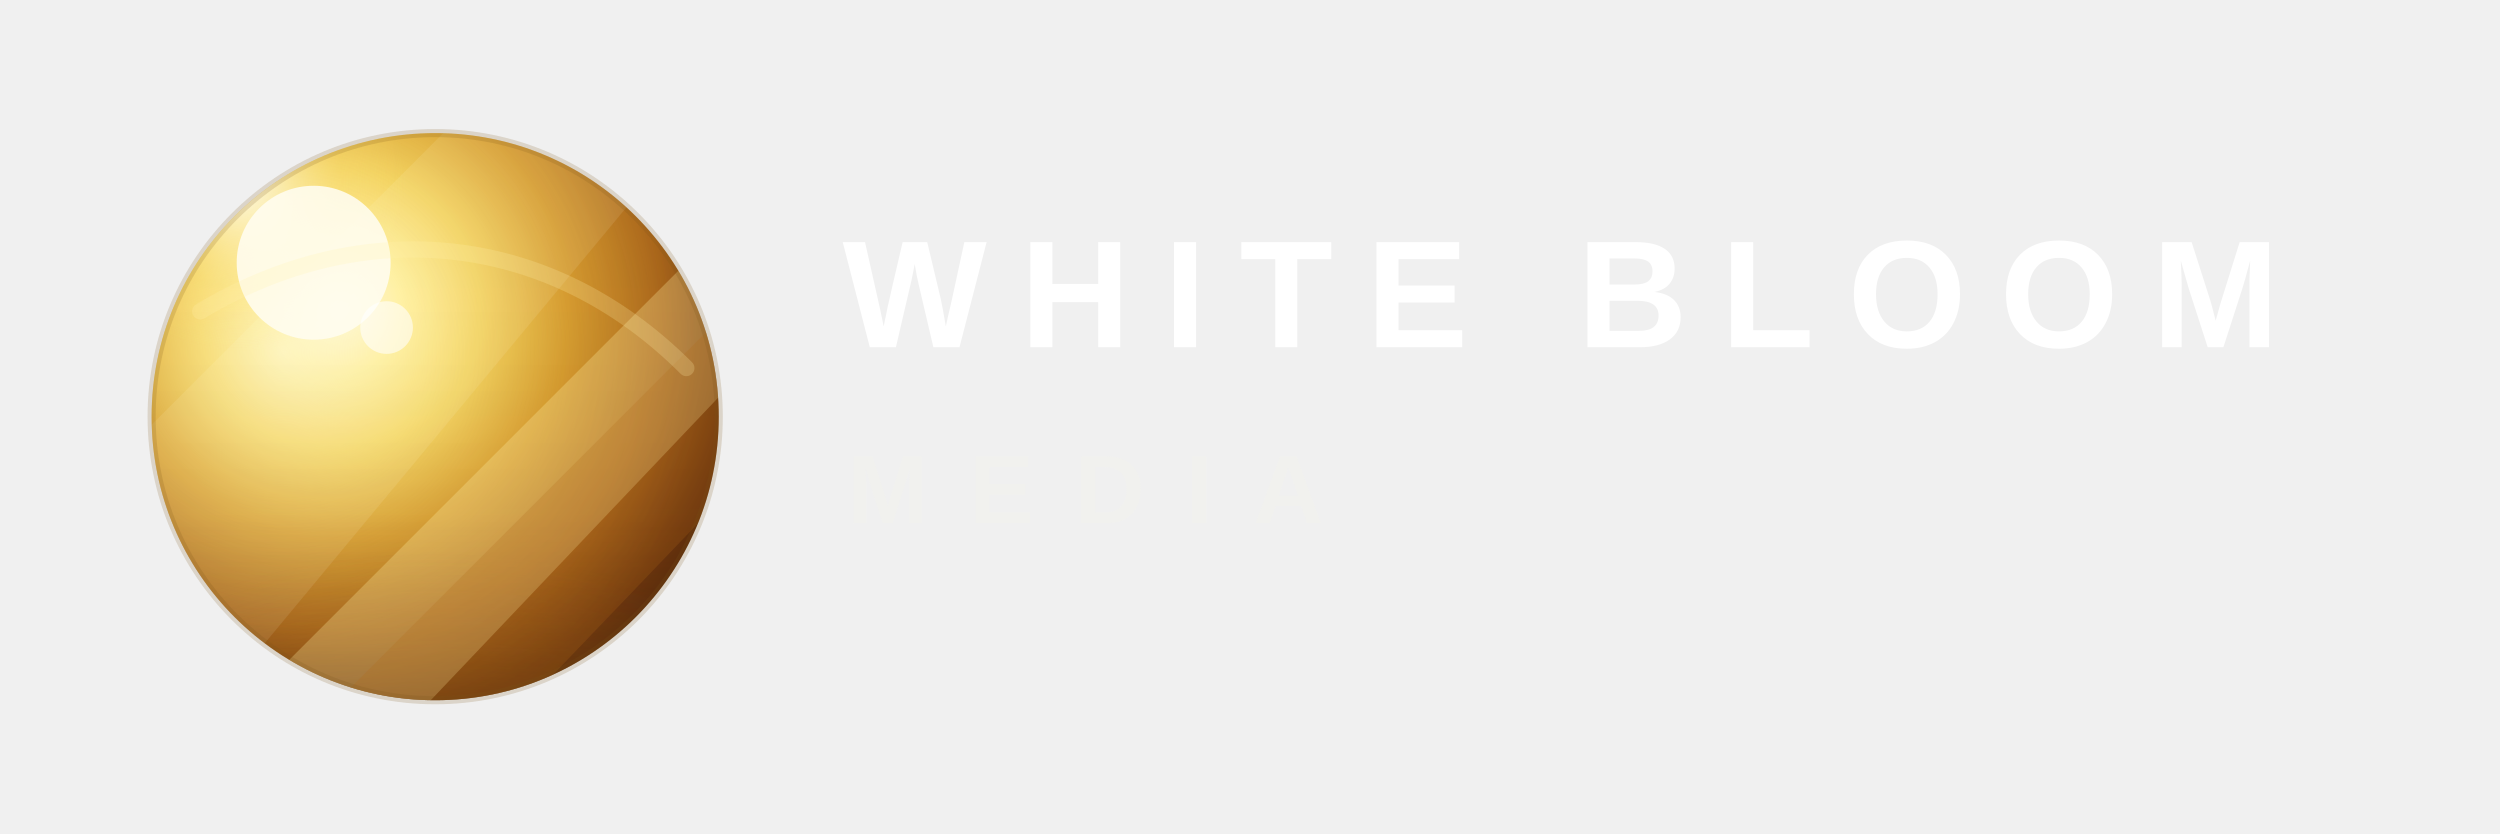
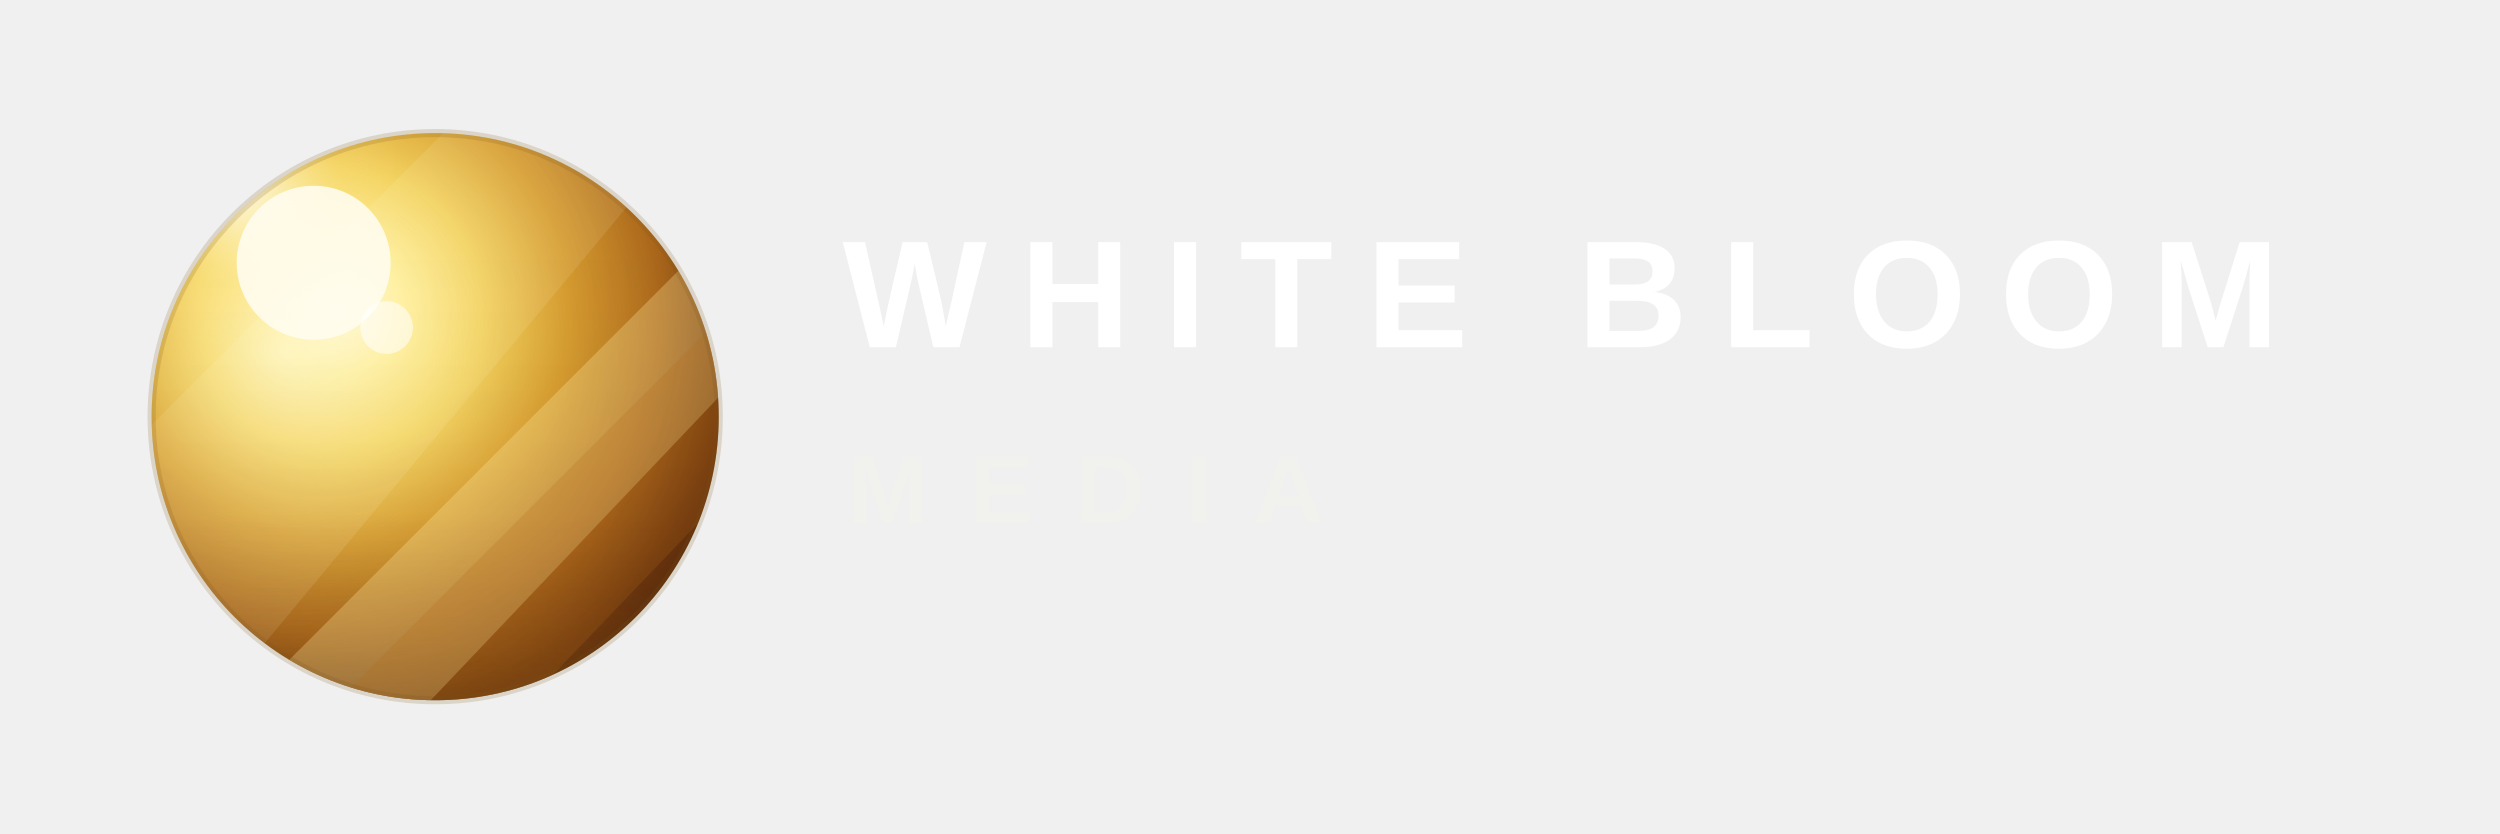
<svg xmlns="http://www.w3.org/2000/svg" viewBox="0 0 540 180" role="img" aria-labelledby="title">
  <g transform="translate(24 20) scale(.875)">
    <defs>
      <radialGradient id="markBase" cx="33%" cy="31%" r="92%">
        <stop offset="0" stop-color="#fffef4" />
        <stop offset="0.12" stop-color="#fff1a1" />
        <stop offset="0.27" stop-color="#f3d35d" />
        <stop offset="0.44" stop-color="#d49a2e" />
        <stop offset="0.62" stop-color="#a8641a" />
        <stop offset="0.78" stop-color="#67320d" />
        <stop offset="1" stop-color="#251205" />
      </radialGradient>
      <radialGradient id="markLeftGlow" cx="24%" cy="39%" r="72%">
        <stop offset="0" stop-color="#fff9d5" stop-opacity="0.58" />
        <stop offset=".34" stop-color="#ffe98e" stop-opacity="0.24" />
        <stop offset=".72" stop-color="#dba33b" stop-opacity=".08" />
        <stop offset="1" stop-color="#dba33b" stop-opacity="0" />
      </radialGradient>
      <radialGradient id="markFlare" cx="31%" cy="30%" r="42%">
        <stop offset="0" stop-color="#ffffff" stop-opacity=".95" />
        <stop offset=".24" stop-color="#fffce7" stop-opacity=".56" />
        <stop offset=".62" stop-color="#ffe88d" stop-opacity=".16" />
        <stop offset="1" stop-color="#ffe88d" stop-opacity="0" />
      </radialGradient>
      <linearGradient id="markBottomShade" x1="80" y1="38" x2="80" y2="170" gradientUnits="userSpaceOnUse">
        <stop offset="0" stop-color="#4b260a" stop-opacity="0" />
        <stop offset=".5" stop-color="#70400f" stop-opacity=".04" />
        <stop offset=".74" stop-color="#74410f" stop-opacity=".24" />
        <stop offset="1" stop-color="#281307" stop-opacity=".72" />
      </linearGradient>
      <radialGradient id="markBottomBrown" cx="50%" cy="104%" r="76%">
        <stop offset="0" stop-color="#281307" stop-opacity="0.92" />
        <stop offset=".34" stop-color="#70400f" stop-opacity="0.55" />
        <stop offset=".66" stop-color="#a66b1e" stop-opacity="0.16" />
        <stop offset="1" stop-color="#a66b1e" stop-opacity="0" />
      </radialGradient>
      <clipPath id="markClip">
        <circle cx="80" cy="80" r="70" />
      </clipPath>
    </defs>
    <circle cx="80" cy="80" r="70" fill="url(#markBase)" />
    <g clip-path="url(#markClip)">
      <circle cx="80" cy="80" r="72" fill="url(#markLeftGlow)" />
      <ellipse cx="80" cy="139" rx="82" ry="58" fill="url(#markBottomBrown)" />
      <circle cx="80" cy="80" r="72" fill="url(#markBottomShade)" opacity="0.62" />
      <path d="M92 172 172 92v80z" fill="#3a1706" opacity="0.28" />
      <path d="M12 172 172 12v40L58 172z" fill="#fff2a8" opacity="0.28" />
      <path d="M34 172 172 34v44L82 172z" fill="#b36a18" opacity="0.22" />
      <path d="M-16 108 108 -16h56L8 172H-16z" fill="#fffbe2" opacity="0.1" />
      <circle cx="50" cy="42" r="50" fill="url(#markFlare)" />
      <circle cx="50" cy="42" r="19" fill="#fffdf0" opacity=".88" />
      <circle cx="68" cy="58" r="6.5" fill="#ffffff" opacity=".58" />
-       <path d="M22 54c40-24 86-20 120 14" fill="none" stroke="#fff0ad" stroke-opacity="0.22" stroke-width="4" stroke-linecap="round" />
    </g>
    <circle cx="80" cy="80" r="70" fill="none" stroke="#7b5318" stroke-opacity=".18" stroke-width="2" />
  </g>
  <g font-family="Arial, Helvetica, sans-serif" text-rendering="geometricPrecision">
    <text x="182" y="75" fill="#ffffff" font-size="33" font-weight="800" letter-spacing="7.2">WHITE BLOOM</text>
    <text x="183" y="113" fill="#f1f1ee" font-size="21" font-weight="700" letter-spacing="8.8">MEDIA</text>
  </g>
</svg>
